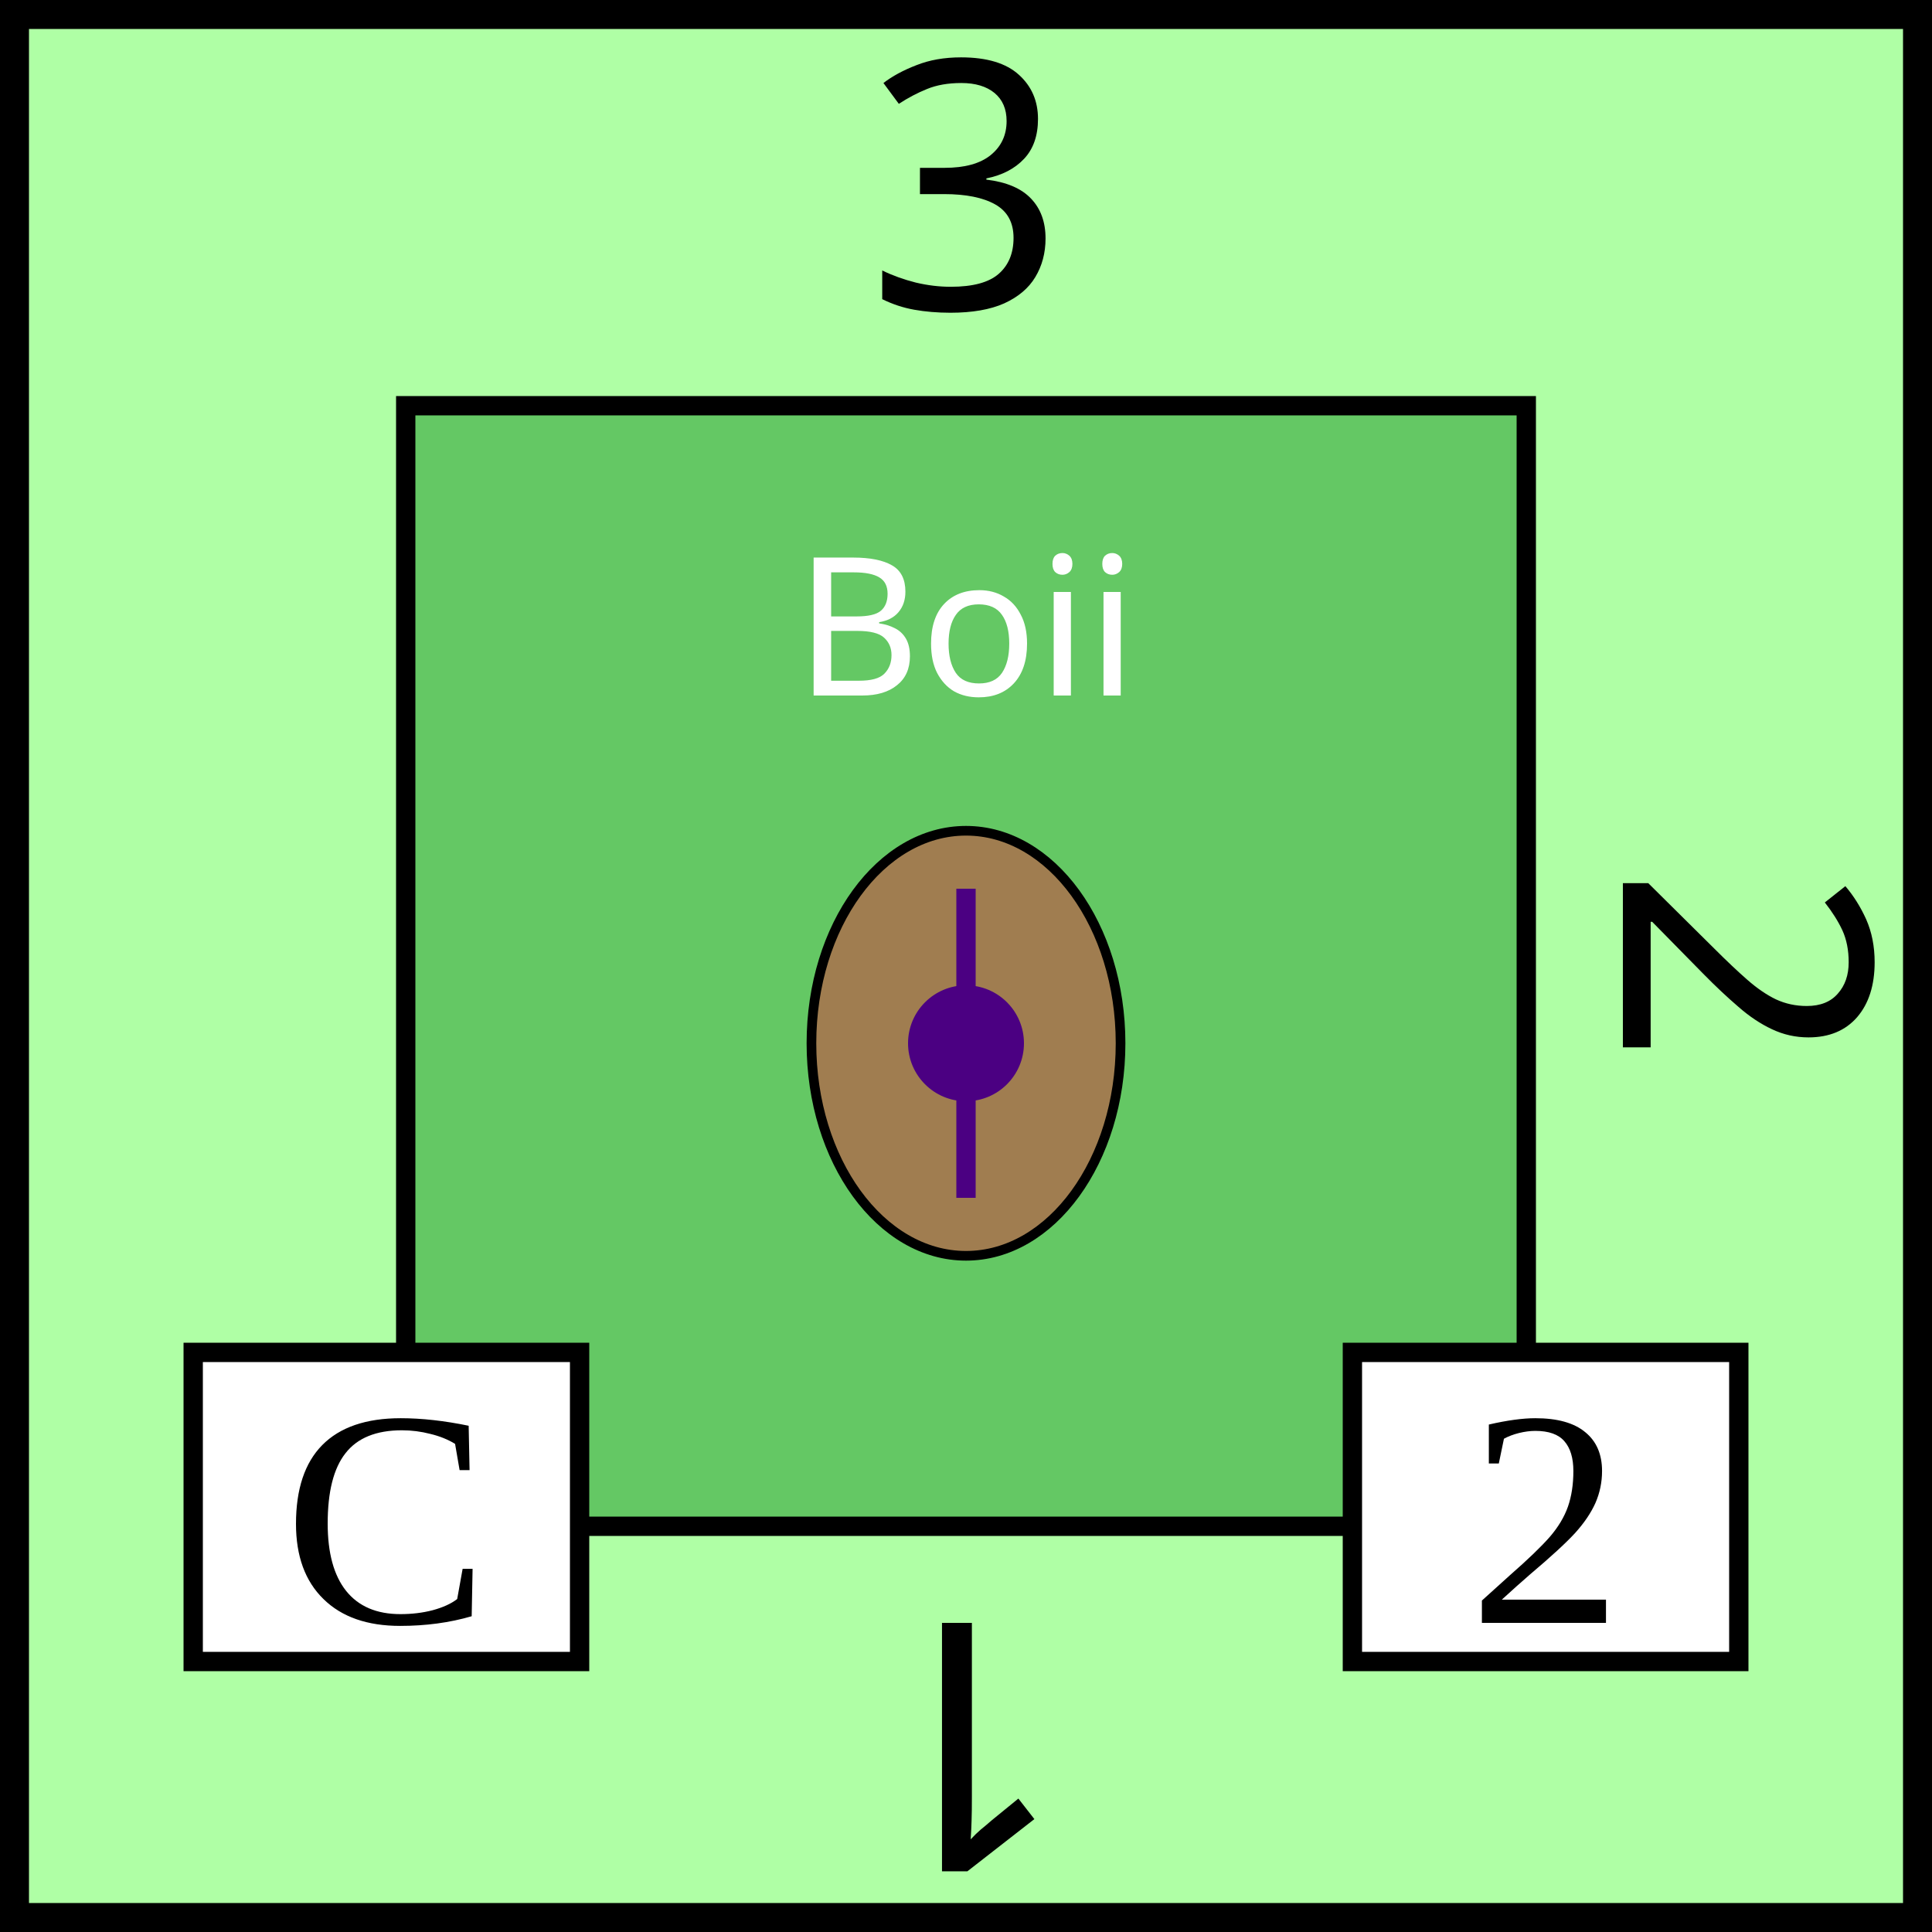
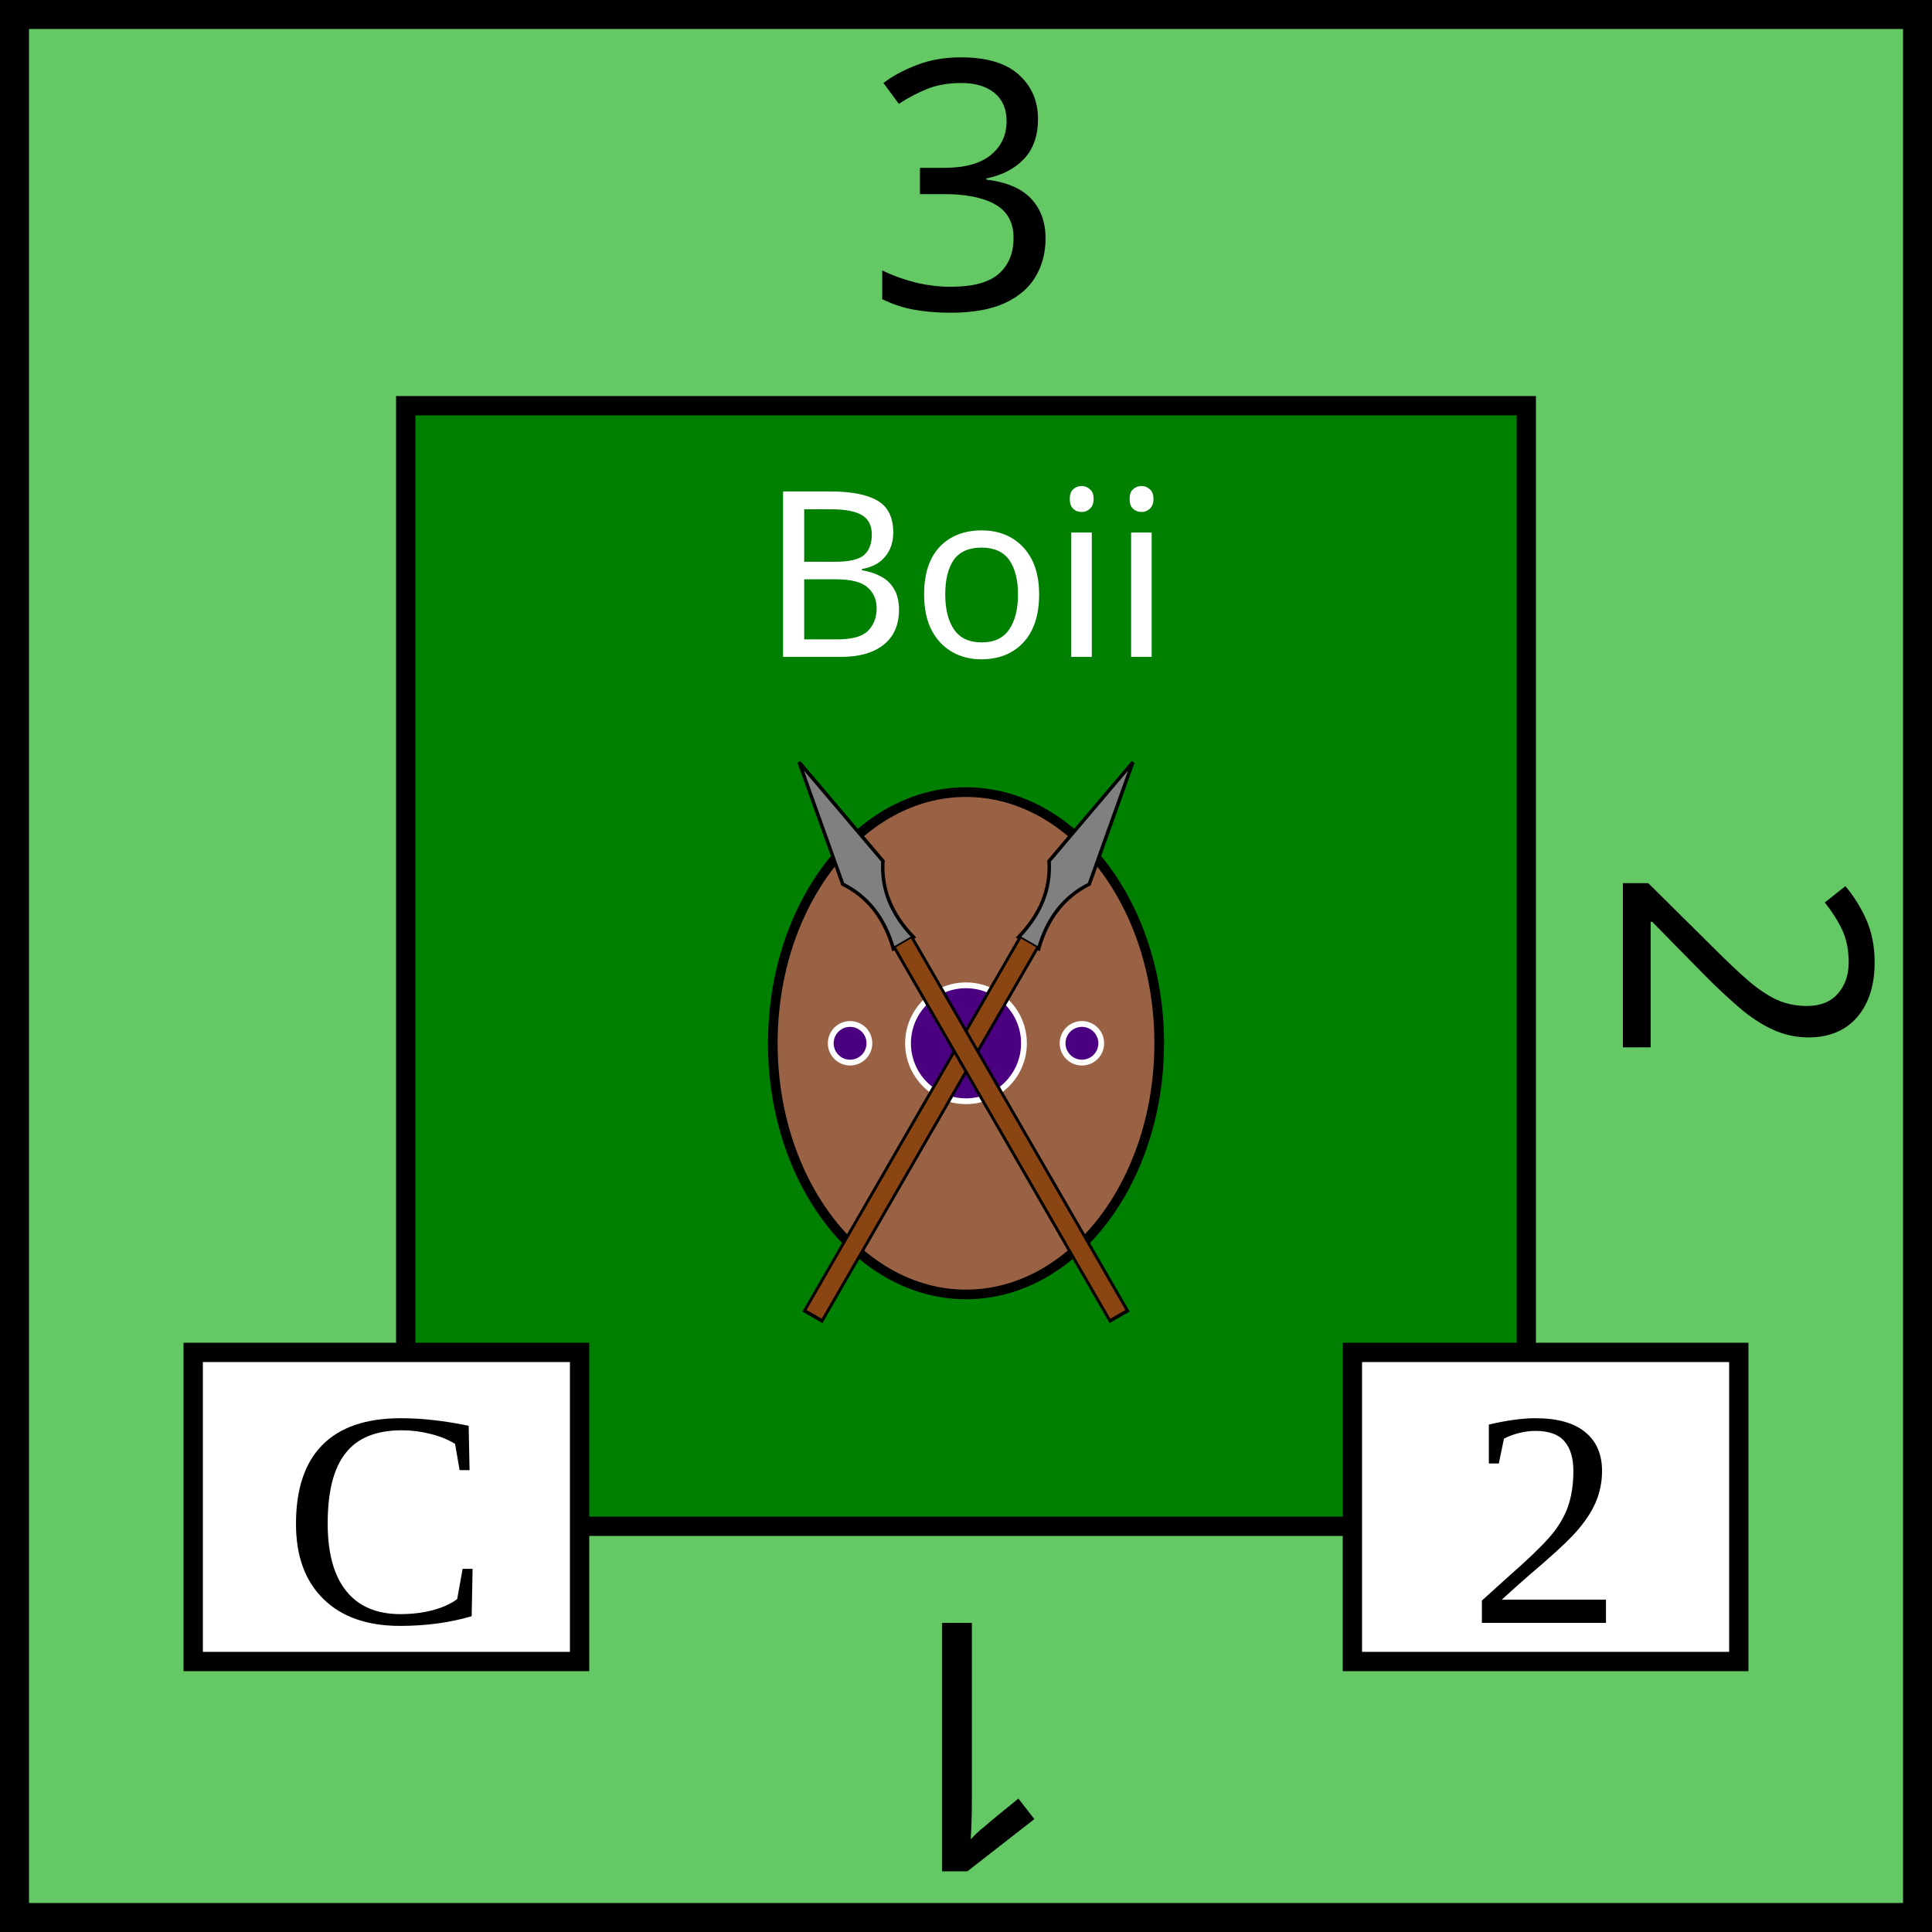
<svg xmlns="http://www.w3.org/2000/svg" viewBox="0 0 100 100" width="100" height="100">
-   <rect id="background" fill="rgb(175,255,165)" height="100" width="100" stroke="black" stroke-width="3" />
+   <rect id="background" fill="rgb(100,200,100)" height="100" width="100" stroke="black" stroke-width="3" />
  <g id="tribe" text-anchor="middle" font-size="12" font-family="Papyrus">
-     <rect x="21" y="21" width="58" height="58" fill="rgb(100,200,100)" stroke="black" />
-     <text x="50" y="36" fill="white" font-size="10">Boii</text>
-     <ellipse id="shield" cx="50" cy="54" rx="8" ry="11" fill="rgb(160,125,80)" stroke="black" stroke-width="0.5" />
-     <circle cx="50" cy="54" r="3" fill="indigo" />
-     <line x1="50" y1="46" x2="50" y2="62" stroke="indigo" />
+     <rect x="21" y="21" width="58" height="58" fill="green" stroke="black" />
+     <text x="50" y="34" fill="white" font-size="12">Boii</text>
+     <ellipse id="shield" cx="50" cy="54" rx="10" ry="13" fill="#996244" stroke="black" stroke-width="0.5" />
+     <circle cx="50" cy="54" r="3" fill="indigo" stroke-width="0.3" stroke="white" />
+     <circle cx="44" cy="54" r="1" fill="indigo" stroke-width="0.3" stroke="white" />
+     <circle cx="56" cy="54" r="1" fill="indigo" stroke-width="0.3" stroke="white" />
  </g>
+   <g id="spear" transform="scale(0.6) translate(68, 42) rotate(30, 14, 47)">
+     <path d="         M 16 19         L 14 30         Q 16 33, 15 37         L 16 37         L 17 37         Q 16 33, 18 30         Z       " fill="grey" stroke="black" stroke-width="0.3" />
+     <line x1="16" y1="74.3" x2="16" y2="37" stroke="black" stroke-width="2" />
+     <line x1="16" y1="74" x2="16" y2="37" stroke="saddlebrown" stroke-width="1.5" />
+   </g>
+   <use href="#spear" transform="scale(-1,1) translate(-100,0)" />
  <g id="attributes" text-anchor="middle" font-size="16">
    <rect id="initiative" x="10" y="70" height="16" width="20" fill="white" stroke="black" />
    <text x="20" y="84">C</text>
    <rect id="firepower" x="70" y="70" height="16" width="20" fill="white" stroke="black" />
    <text x="80" y="84">2</text>
  </g>
  <g id="strength" text-anchor="middle" font-family="Papyrus" font-size="18">
    <text x="50" y="16">3</text>
    <text x="50" y="16" transform="rotate(90,50,50)">2</text>
    <text x="50" y="16" transform="rotate(180,50,50)">1</text>
  </g>
</svg>
